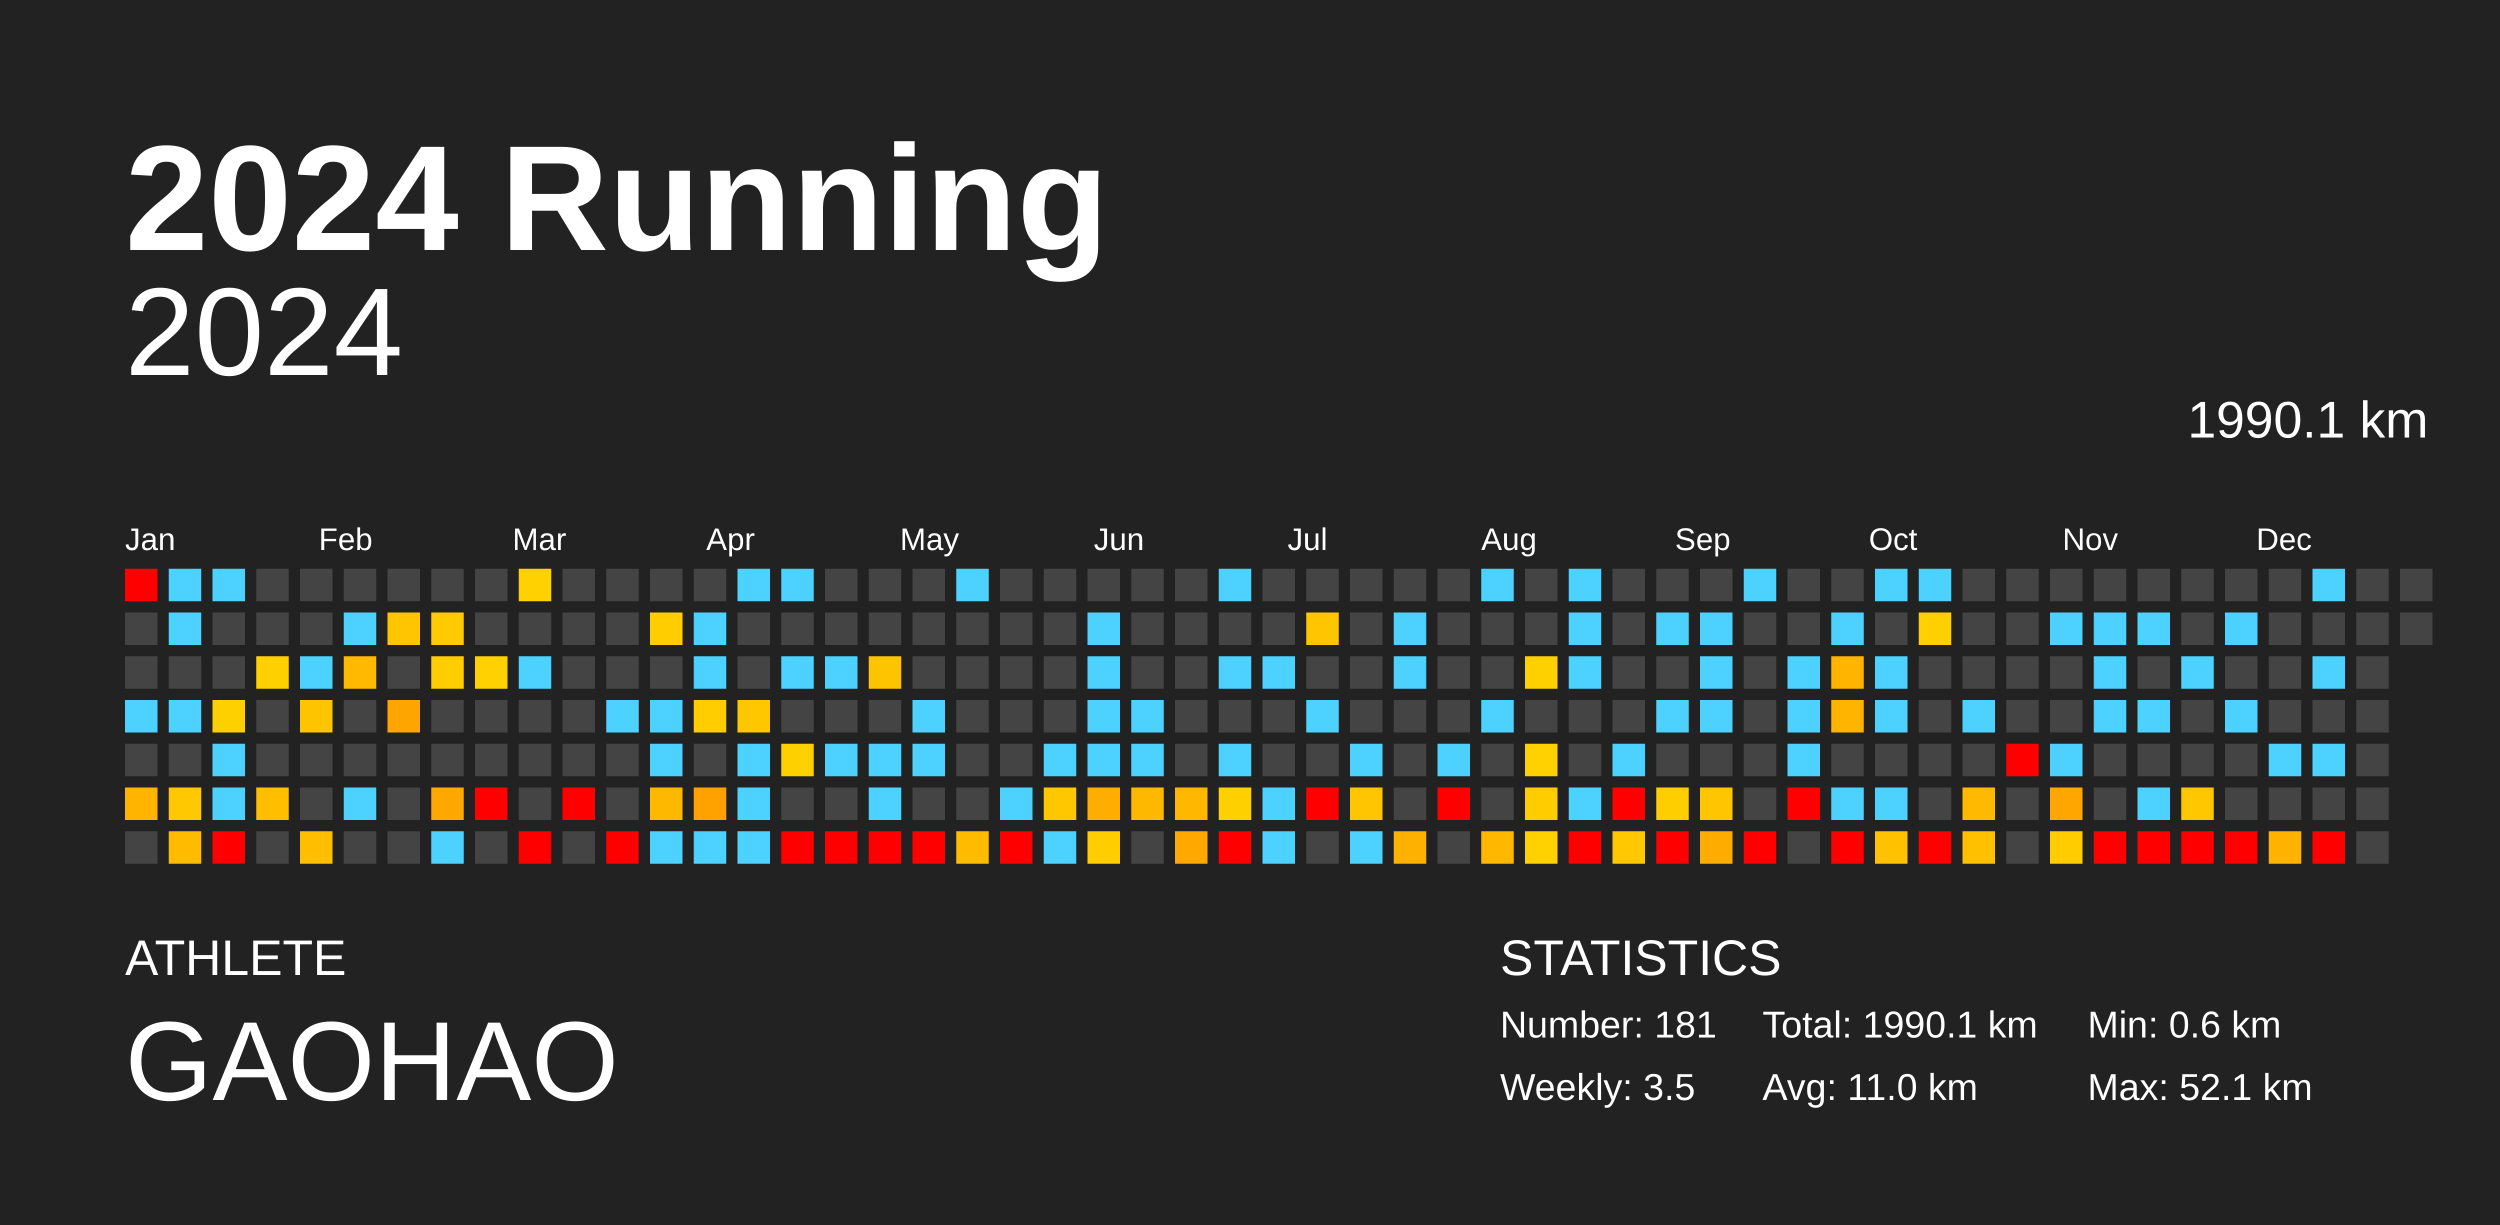
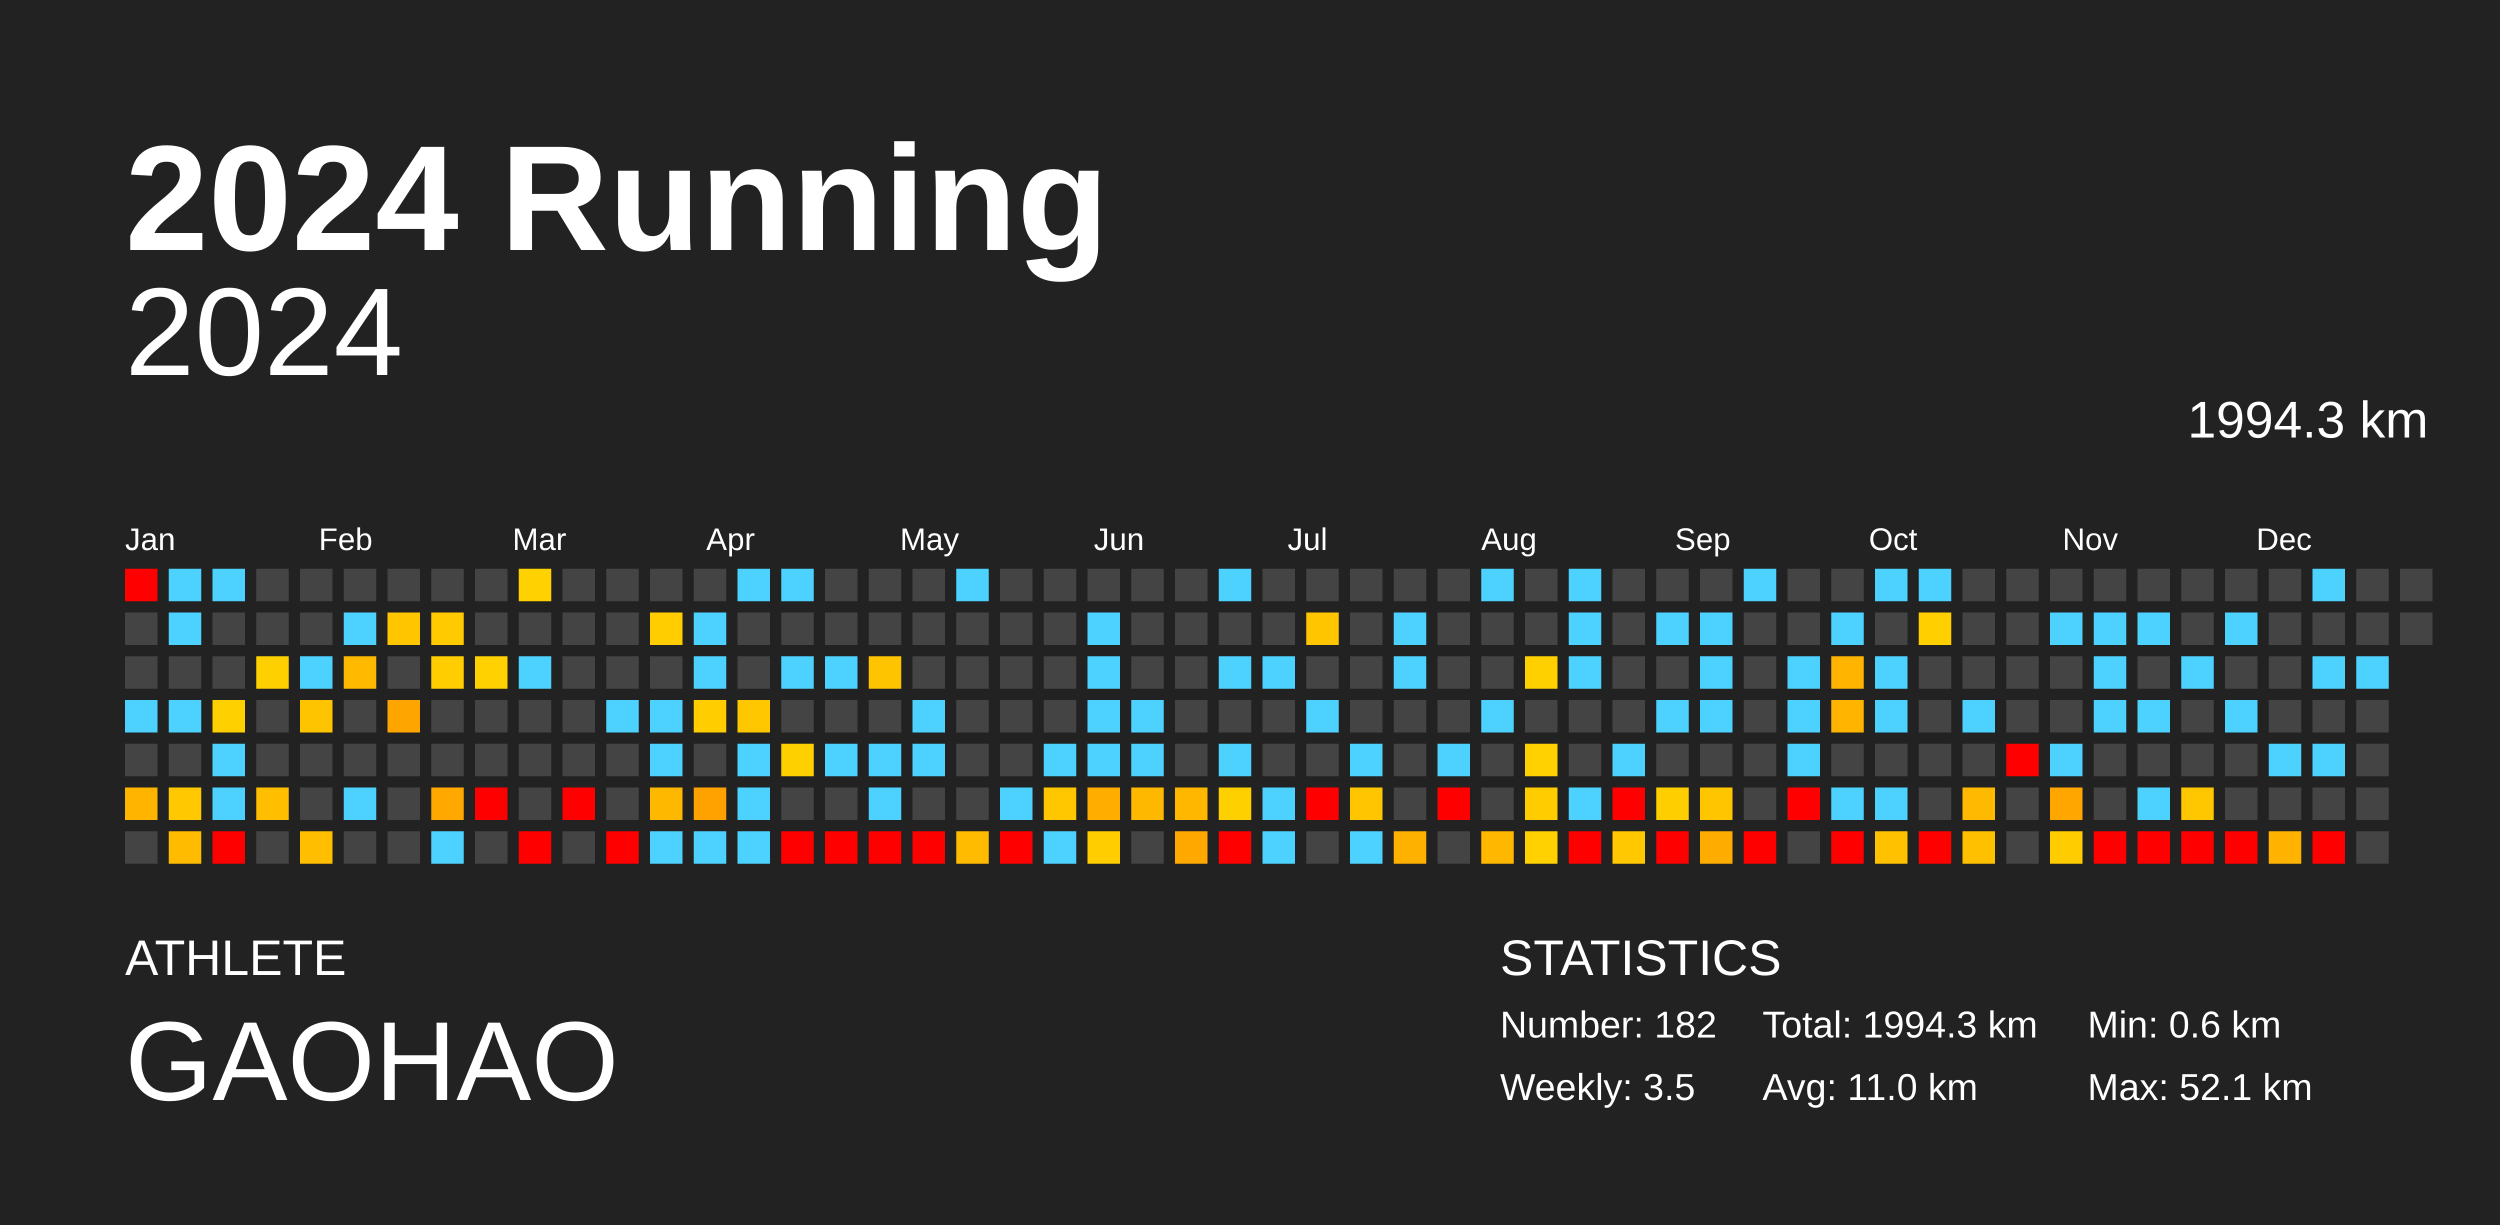
<svg xmlns="http://www.w3.org/2000/svg" baseProfile="full" height="98mm" version="1.1" viewBox="0,0,200,98" width="200mm">
  <defs />
  <rect fill="#222222" height="98" width="200" x="0" y="0" />
  <text fill="#FFFFFF" style="font-size:12px; font-family:Arial; font-weight:bold;" x="10" y="20">2024 Running</text>
  <text fill="#FFFFFF" style="font-size:4px; font-family:Arial" x="10" y="78">ATHLETE</text>
  <text fill="#FFFFFF" style="font-size:9px; font-family:Arial" x="10" y="88">GAOHAO</text>
  <text fill="#FFFFFF" style="font-size:4px; font-family:Arial" x="120" y="78">STATISTICS</text>
-   <text fill="#FFFFFF" style="font-size:3px; font-family:Arial" x="120" y="83">Number: 181</text>
+   <text fill="#FFFFFF" style="font-size:3px; font-family:Arial" x="120" y="83">Number: 182</text>
  <text fill="#FFFFFF" style="font-size:3px; font-family:Arial" x="120" y="88">Weekly: 3.5</text>
-   <text fill="#FFFFFF" style="font-size:3px; font-family:Arial" x="141" y="83">Total: 1990.1 km</text>
+   <text fill="#FFFFFF" style="font-size:3px; font-family:Arial" x="141" y="83">Total: 1994.3 km</text>
  <text fill="#FFFFFF" style="font-size:3px; font-family:Arial" x="141" y="88">Avg: 11.0 km</text>
  <text fill="#FFFFFF" style="font-size:3px; font-family:Arial" x="167" y="83">Min: 0.6 km</text>
  <text fill="#FFFFFF" style="font-size:3px; font-family:Arial" x="167" y="88">Max: 52.1 km</text>
  <text alignment-baseline="hanging" fill="#FFFFFF" style="font-size:10.0px; font-family:Arial;" x="10" y="30">2024</text>
-   <text alignment-baseline="hanging" fill="#FFFFFF" style="font-size:4.125px; font-family:Arial;" x="175" y="35">1990.1 km</text>
+   <text alignment-baseline="hanging" fill="#FFFFFF" style="font-size:4.125px; font-family:Arial;" x="175" y="35">1994.3 km</text>
  <text fill="#FFFFFF" style="font-size:2.5px; font-family:Arial" x="10.0" y="44">Jan</text>
  <text fill="#FFFFFF" style="font-size:2.5px; font-family:Arial" x="25.5" y="44">Feb</text>
  <text fill="#FFFFFF" style="font-size:2.5px; font-family:Arial" x="41.0" y="44">Mar</text>
  <text fill="#FFFFFF" style="font-size:2.5px; font-family:Arial" x="56.5" y="44">Apr</text>
  <text fill="#FFFFFF" style="font-size:2.5px; font-family:Arial" x="72.0" y="44">May</text>
  <text fill="#FFFFFF" style="font-size:2.5px; font-family:Arial" x="87.5" y="44">Jun</text>
  <text fill="#FFFFFF" style="font-size:2.5px; font-family:Arial" x="103.0" y="44">Jul</text>
  <text fill="#FFFFFF" style="font-size:2.5px; font-family:Arial" x="118.5" y="44">Aug</text>
  <text fill="#FFFFFF" style="font-size:2.5px; font-family:Arial" x="134.0" y="44">Sep</text>
  <text fill="#FFFFFF" style="font-size:2.5px; font-family:Arial" x="149.5" y="44">Oct</text>
  <text fill="#FFFFFF" style="font-size:2.5px; font-family:Arial" x="165.0" y="44">Nov</text>
  <text fill="#FFFFFF" style="font-size:2.5px; font-family:Arial" x="180.5" y="44">Dec</text>
  <rect fill="red" height="2.6" width="2.6" x="10.0" y="45.5" />
  <rect fill="#444444" height="2.6" width="2.6" x="10.0" y="49.0" />
  <rect fill="#444444" height="2.6" width="2.6" x="10.0" y="52.5" />
  <rect fill="#4dd2ff" height="2.6" width="2.6" x="10.0" y="56.0" />
  <rect fill="#444444" height="2.6" width="2.6" x="10.0" y="59.5" />
  <rect fill="#ffb400" height="2.6" width="2.6" x="10.0" y="63.0" />
  <rect fill="#444444" height="2.6" width="2.6" x="10.0" y="66.5" />
  <rect fill="#4dd2ff" height="2.6" width="2.6" x="13.5" y="45.5" />
  <rect fill="#4dd2ff" height="2.6" width="2.6" x="13.5" y="49.0" />
  <rect fill="#444444" height="2.6" width="2.6" x="13.5" y="52.5" />
  <rect fill="#4dd2ff" height="2.6" width="2.6" x="13.5" y="56.0" />
  <rect fill="#444444" height="2.6" width="2.6" x="13.5" y="59.5" />
  <rect fill="#ffc800" height="2.6" width="2.6" x="13.5" y="63.0" />
  <rect fill="#ffbb00" height="2.6" width="2.6" x="13.5" y="66.5" />
  <rect fill="#4dd2ff" height="2.6" width="2.6" x="17.0" y="45.5" />
  <rect fill="#444444" height="2.6" width="2.6" x="17.0" y="49.0" />
  <rect fill="#444444" height="2.6" width="2.6" x="17.0" y="52.5" />
  <rect fill="#ffd000" height="2.6" width="2.6" x="17.0" y="56.0" />
  <rect fill="#4dd2ff" height="2.6" width="2.6" x="17.0" y="59.5" />
  <rect fill="#4dd2ff" height="2.6" width="2.6" x="17.0" y="63.0" />
  <rect fill="red" height="2.6" width="2.6" x="17.0" y="66.5" />
  <rect fill="#444444" height="2.6" width="2.6" x="20.5" y="45.5" />
  <rect fill="#444444" height="2.6" width="2.6" x="20.5" y="49.0" />
  <rect fill="#ffd000" height="2.6" width="2.6" x="20.5" y="52.5" />
  <rect fill="#444444" height="2.6" width="2.6" x="20.5" y="56.0" />
  <rect fill="#444444" height="2.6" width="2.6" x="20.5" y="59.5" />
  <rect fill="#ffbe00" height="2.6" width="2.6" x="20.5" y="63.0" />
  <rect fill="#444444" height="2.6" width="2.6" x="20.5" y="66.5" />
  <rect fill="#444444" height="2.6" width="2.6" x="24.0" y="45.5" />
  <rect fill="#444444" height="2.6" width="2.6" x="24.0" y="49.0" />
  <rect fill="#4dd2ff" height="2.6" width="2.6" x="24.0" y="52.5" />
  <rect fill="#ffc400" height="2.6" width="2.6" x="24.0" y="56.0" />
  <rect fill="#444444" height="2.6" width="2.6" x="24.0" y="59.5" />
  <rect fill="#444444" height="2.6" width="2.6" x="24.0" y="63.0" />
  <rect fill="#ffbe00" height="2.6" width="2.6" x="24.0" y="66.5" />
  <rect fill="#444444" height="2.6" width="2.6" x="27.5" y="45.5" />
  <rect fill="#4dd2ff" height="2.6" width="2.6" x="27.5" y="49.0" />
  <rect fill="#ffba00" height="2.6" width="2.6" x="27.5" y="52.5" />
  <rect fill="#444444" height="2.6" width="2.6" x="27.5" y="56.0" />
  <rect fill="#444444" height="2.6" width="2.6" x="27.5" y="59.5" />
  <rect fill="#4dd2ff" height="2.6" width="2.6" x="27.5" y="63.0" />
  <rect fill="#444444" height="2.6" width="2.6" x="27.5" y="66.5" />
  <rect fill="#444444" height="2.6" width="2.6" x="31.0" y="45.5" />
  <rect fill="#ffc600" height="2.6" width="2.6" x="31.0" y="49.0" />
  <rect fill="#444444" height="2.6" width="2.6" x="31.0" y="52.5" />
  <rect fill="#ffa500" height="2.6" width="2.6" x="31.0" y="56.0" />
  <rect fill="#444444" height="2.6" width="2.6" x="31.0" y="59.5" />
  <rect fill="#444444" height="2.6" width="2.6" x="31.0" y="63.0" />
  <rect fill="#444444" height="2.6" width="2.6" x="31.0" y="66.5" />
  <rect fill="#444444" height="2.6" width="2.6" x="34.5" y="45.5" />
  <rect fill="#ffcb00" height="2.6" width="2.6" x="34.5" y="49.0" />
  <rect fill="#ffcd00" height="2.6" width="2.6" x="34.5" y="52.5" />
  <rect fill="#444444" height="2.6" width="2.6" x="34.5" y="56.0" />
  <rect fill="#444444" height="2.6" width="2.6" x="34.5" y="59.5" />
  <rect fill="#ffa800" height="2.6" width="2.6" x="34.5" y="63.0" />
  <rect fill="#4dd2ff" height="2.6" width="2.6" x="34.5" y="66.5" />
  <rect fill="#444444" height="2.6" width="2.6" x="38.0" y="45.5" />
  <rect fill="#444444" height="2.6" width="2.6" x="38.0" y="49.0" />
  <rect fill="#ffd100" height="2.6" width="2.6" x="38.0" y="52.5" />
  <rect fill="#444444" height="2.6" width="2.6" x="38.0" y="56.0" />
  <rect fill="#444444" height="2.6" width="2.6" x="38.0" y="59.5" />
  <rect fill="red" height="2.6" width="2.6" x="38.0" y="63.0" />
  <rect fill="#444444" height="2.6" width="2.6" x="38.0" y="66.5" />
  <rect fill="#ffd100" height="2.6" width="2.6" x="41.5" y="45.5" />
  <rect fill="#444444" height="2.6" width="2.6" x="41.5" y="49.0" />
  <rect fill="#4dd2ff" height="2.6" width="2.6" x="41.5" y="52.5" />
  <rect fill="#444444" height="2.6" width="2.6" x="41.5" y="56.0" />
  <rect fill="#444444" height="2.6" width="2.6" x="41.5" y="59.5" />
  <rect fill="#444444" height="2.6" width="2.6" x="41.5" y="63.0" />
  <rect fill="red" height="2.6" width="2.6" x="41.5" y="66.5" />
  <rect fill="#444444" height="2.6" width="2.6" x="45.0" y="45.5" />
  <rect fill="#444444" height="2.6" width="2.6" x="45.0" y="49.0" />
  <rect fill="#444444" height="2.6" width="2.6" x="45.0" y="52.5" />
  <rect fill="#444444" height="2.6" width="2.6" x="45.0" y="56.0" />
  <rect fill="#444444" height="2.6" width="2.6" x="45.0" y="59.5" />
  <rect fill="red" height="2.6" width="2.6" x="45.0" y="63.0" />
  <rect fill="#444444" height="2.6" width="2.6" x="45.0" y="66.5" />
  <rect fill="#444444" height="2.6" width="2.6" x="48.5" y="45.5" />
  <rect fill="#444444" height="2.6" width="2.6" x="48.5" y="49.0" />
  <rect fill="#444444" height="2.6" width="2.6" x="48.5" y="52.5" />
  <rect fill="#4dd2ff" height="2.6" width="2.6" x="48.5" y="56.0" />
  <rect fill="#444444" height="2.6" width="2.6" x="48.5" y="59.5" />
  <rect fill="#444444" height="2.6" width="2.6" x="48.5" y="63.0" />
  <rect fill="red" height="2.6" width="2.6" x="48.5" y="66.5" />
  <rect fill="#444444" height="2.6" width="2.6" x="52.0" y="45.5" />
  <rect fill="#ffcd00" height="2.6" width="2.6" x="52.0" y="49.0" />
  <rect fill="#444444" height="2.6" width="2.6" x="52.0" y="52.5" />
  <rect fill="#4dd2ff" height="2.6" width="2.6" x="52.0" y="56.0" />
  <rect fill="#4dd2ff" height="2.6" width="2.6" x="52.0" y="59.5" />
  <rect fill="#ffb800" height="2.6" width="2.6" x="52.0" y="63.0" />
  <rect fill="#4dd2ff" height="2.6" width="2.6" x="52.0" y="66.5" />
  <rect fill="#444444" height="2.6" width="2.6" x="55.5" y="45.5" />
  <rect fill="#4dd2ff" height="2.6" width="2.6" x="55.5" y="49.0" />
  <rect fill="#4dd2ff" height="2.6" width="2.6" x="55.5" y="52.5" />
  <rect fill="#ffcd00" height="2.6" width="2.6" x="55.5" y="56.0" />
  <rect fill="#444444" height="2.6" width="2.6" x="55.5" y="59.5" />
  <rect fill="#ffa200" height="2.6" width="2.6" x="55.5" y="63.0" />
  <rect fill="#4dd2ff" height="2.6" width="2.6" x="55.5" y="66.5" />
  <rect fill="#4dd2ff" height="2.6" width="2.6" x="59.0" y="45.5" />
  <rect fill="#444444" height="2.6" width="2.6" x="59.0" y="49.0" />
  <rect fill="#444444" height="2.6" width="2.6" x="59.0" y="52.5" />
  <rect fill="#ffc700" height="2.6" width="2.6" x="59.0" y="56.0" />
  <rect fill="#4dd2ff" height="2.6" width="2.6" x="59.0" y="59.5" />
  <rect fill="#4dd2ff" height="2.6" width="2.6" x="59.0" y="63.0" />
  <rect fill="#4dd2ff" height="2.6" width="2.6" x="59.0" y="66.5" />
  <rect fill="#4dd2ff" height="2.6" width="2.6" x="62.5" y="45.5" />
  <rect fill="#444444" height="2.6" width="2.6" x="62.5" y="49.0" />
  <rect fill="#4dd2ff" height="2.6" width="2.6" x="62.5" y="52.5" />
  <rect fill="#444444" height="2.6" width="2.6" x="62.5" y="56.0" />
  <rect fill="#ffd000" height="2.6" width="2.6" x="62.5" y="59.5" />
  <rect fill="#444444" height="2.6" width="2.6" x="62.5" y="63.0" />
  <rect fill="red" height="2.6" width="2.6" x="62.5" y="66.5" />
  <rect fill="#444444" height="2.6" width="2.6" x="66.0" y="45.5" />
  <rect fill="#444444" height="2.6" width="2.6" x="66.0" y="49.0" />
  <rect fill="#4dd2ff" height="2.6" width="2.6" x="66.0" y="52.5" />
  <rect fill="#444444" height="2.6" width="2.6" x="66.0" y="56.0" />
  <rect fill="#4dd2ff" height="2.6" width="2.6" x="66.0" y="59.5" />
  <rect fill="#444444" height="2.6" width="2.6" x="66.0" y="63.0" />
  <rect fill="red" height="2.6" width="2.6" x="66.0" y="66.5" />
  <rect fill="#444444" height="2.6" width="2.6" x="69.5" y="45.5" />
  <rect fill="#444444" height="2.6" width="2.6" x="69.5" y="49.0" />
  <rect fill="#ffc400" height="2.6" width="2.6" x="69.5" y="52.5" />
  <rect fill="#444444" height="2.6" width="2.6" x="69.5" y="56.0" />
  <rect fill="#4dd2ff" height="2.6" width="2.6" x="69.5" y="59.5" />
  <rect fill="#4dd2ff" height="2.6" width="2.6" x="69.5" y="63.0" />
  <rect fill="red" height="2.6" width="2.6" x="69.5" y="66.5" />
  <rect fill="#444444" height="2.6" width="2.6" x="73.0" y="45.5" />
  <rect fill="#444444" height="2.6" width="2.6" x="73.0" y="49.0" />
  <rect fill="#444444" height="2.6" width="2.6" x="73.0" y="52.5" />
  <rect fill="#4dd2ff" height="2.6" width="2.6" x="73.0" y="56.0" />
  <rect fill="#4dd2ff" height="2.6" width="2.6" x="73.0" y="59.5" />
  <rect fill="#444444" height="2.6" width="2.6" x="73.0" y="63.0" />
  <rect fill="red" height="2.6" width="2.6" x="73.0" y="66.5" />
  <rect fill="#4dd2ff" height="2.6" width="2.6" x="76.5" y="45.5" />
  <rect fill="#444444" height="2.6" width="2.6" x="76.5" y="49.0" />
  <rect fill="#444444" height="2.6" width="2.6" x="76.5" y="52.5" />
  <rect fill="#444444" height="2.6" width="2.6" x="76.5" y="56.0" />
  <rect fill="#444444" height="2.6" width="2.6" x="76.5" y="59.5" />
  <rect fill="#444444" height="2.6" width="2.6" x="76.5" y="63.0" />
  <rect fill="#ffbb00" height="2.6" width="2.6" x="76.5" y="66.5" />
  <rect fill="#444444" height="2.6" width="2.6" x="80.0" y="45.5" />
  <rect fill="#444444" height="2.6" width="2.6" x="80.0" y="49.0" />
  <rect fill="#444444" height="2.6" width="2.6" x="80.0" y="52.5" />
  <rect fill="#444444" height="2.6" width="2.6" x="80.0" y="56.0" />
  <rect fill="#444444" height="2.6" width="2.6" x="80.0" y="59.5" />
  <rect fill="#4dd2ff" height="2.6" width="2.6" x="80.0" y="63.0" />
  <rect fill="red" height="2.6" width="2.6" x="80.0" y="66.5" />
  <rect fill="#444444" height="2.6" width="2.6" x="83.5" y="45.5" />
  <rect fill="#444444" height="2.6" width="2.6" x="83.5" y="49.0" />
  <rect fill="#444444" height="2.6" width="2.6" x="83.5" y="52.5" />
  <rect fill="#444444" height="2.6" width="2.6" x="83.5" y="56.0" />
  <rect fill="#4dd2ff" height="2.6" width="2.6" x="83.5" y="59.5" />
  <rect fill="#ffc700" height="2.6" width="2.6" x="83.5" y="63.0" />
  <rect fill="#4dd2ff" height="2.6" width="2.6" x="83.5" y="66.5" />
  <rect fill="#444444" height="2.6" width="2.6" x="87.0" y="45.5" />
  <rect fill="#4dd2ff" height="2.6" width="2.6" x="87.0" y="49.0" />
  <rect fill="#4dd2ff" height="2.6" width="2.6" x="87.0" y="52.5" />
  <rect fill="#4dd2ff" height="2.6" width="2.6" x="87.0" y="56.0" />
  <rect fill="#4dd2ff" height="2.6" width="2.6" x="87.0" y="59.5" />
  <rect fill="#ffae00" height="2.6" width="2.6" x="87.0" y="63.0" />
  <rect fill="#ffcd00" height="2.6" width="2.6" x="87.0" y="66.5" />
  <rect fill="#444444" height="2.6" width="2.6" x="90.5" y="45.5" />
  <rect fill="#444444" height="2.6" width="2.6" x="90.5" y="49.0" />
  <rect fill="#444444" height="2.6" width="2.6" x="90.5" y="52.5" />
  <rect fill="#4dd2ff" height="2.6" width="2.6" x="90.5" y="56.0" />
  <rect fill="#4dd2ff" height="2.6" width="2.6" x="90.5" y="59.5" />
  <rect fill="#ffb800" height="2.6" width="2.6" x="90.5" y="63.0" />
  <rect fill="#444444" height="2.6" width="2.6" x="90.5" y="66.5" />
  <rect fill="#444444" height="2.6" width="2.6" x="94.0" y="45.5" />
  <rect fill="#444444" height="2.6" width="2.6" x="94.0" y="49.0" />
  <rect fill="#444444" height="2.6" width="2.6" x="94.0" y="52.5" />
  <rect fill="#444444" height="2.6" width="2.6" x="94.0" y="56.0" />
  <rect fill="#444444" height="2.6" width="2.6" x="94.0" y="59.5" />
  <rect fill="#ffb700" height="2.6" width="2.6" x="94.0" y="63.0" />
  <rect fill="#ffa900" height="2.6" width="2.6" x="94.0" y="66.5" />
  <rect fill="#4dd2ff" height="2.6" width="2.6" x="97.5" y="45.5" />
  <rect fill="#444444" height="2.6" width="2.6" x="97.5" y="49.0" />
  <rect fill="#4dd2ff" height="2.6" width="2.6" x="97.5" y="52.5" />
  <rect fill="#444444" height="2.6" width="2.6" x="97.5" y="56.0" />
  <rect fill="#4dd2ff" height="2.6" width="2.6" x="97.5" y="59.5" />
  <rect fill="#ffd000" height="2.6" width="2.6" x="97.5" y="63.0" />
  <rect fill="red" height="2.6" width="2.6" x="97.5" y="66.5" />
  <rect fill="#444444" height="2.6" width="2.6" x="101.0" y="45.5" />
  <rect fill="#444444" height="2.6" width="2.6" x="101.0" y="49.0" />
  <rect fill="#4dd2ff" height="2.6" width="2.6" x="101.0" y="52.5" />
  <rect fill="#444444" height="2.6" width="2.6" x="101.0" y="56.0" />
  <rect fill="#444444" height="2.6" width="2.6" x="101.0" y="59.5" />
  <rect fill="#4dd2ff" height="2.6" width="2.6" x="101.0" y="63.0" />
  <rect fill="#4dd2ff" height="2.6" width="2.6" x="101.0" y="66.5" />
  <rect fill="#444444" height="2.6" width="2.6" x="104.5" y="45.5" />
  <rect fill="#ffc600" height="2.6" width="2.6" x="104.5" y="49.0" />
  <rect fill="#444444" height="2.6" width="2.6" x="104.5" y="52.5" />
  <rect fill="#4dd2ff" height="2.6" width="2.6" x="104.5" y="56.0" />
  <rect fill="#444444" height="2.6" width="2.6" x="104.5" y="59.5" />
  <rect fill="red" height="2.6" width="2.6" x="104.5" y="63.0" />
  <rect fill="#444444" height="2.6" width="2.6" x="104.5" y="66.5" />
  <rect fill="#444444" height="2.6" width="2.6" x="108.0" y="45.5" />
  <rect fill="#444444" height="2.6" width="2.6" x="108.0" y="49.0" />
  <rect fill="#444444" height="2.6" width="2.6" x="108.0" y="52.5" />
  <rect fill="#444444" height="2.6" width="2.6" x="108.0" y="56.0" />
  <rect fill="#4dd2ff" height="2.6" width="2.6" x="108.0" y="59.5" />
  <rect fill="#ffc500" height="2.6" width="2.6" x="108.0" y="63.0" />
  <rect fill="#4dd2ff" height="2.6" width="2.6" x="108.0" y="66.5" />
  <rect fill="#444444" height="2.6" width="2.6" x="111.5" y="45.5" />
  <rect fill="#4dd2ff" height="2.6" width="2.6" x="111.5" y="49.0" />
  <rect fill="#4dd2ff" height="2.6" width="2.6" x="111.5" y="52.5" />
  <rect fill="#444444" height="2.6" width="2.6" x="111.5" y="56.0" />
  <rect fill="#444444" height="2.6" width="2.6" x="111.5" y="59.5" />
  <rect fill="#444444" height="2.6" width="2.6" x="111.5" y="63.0" />
  <rect fill="#ffb100" height="2.6" width="2.6" x="111.5" y="66.5" />
  <rect fill="#444444" height="2.6" width="2.6" x="115.0" y="45.5" />
  <rect fill="#444444" height="2.6" width="2.6" x="115.0" y="49.0" />
  <rect fill="#444444" height="2.6" width="2.6" x="115.0" y="52.5" />
  <rect fill="#444444" height="2.6" width="2.6" x="115.0" y="56.0" />
  <rect fill="#4dd2ff" height="2.6" width="2.6" x="115.0" y="59.5" />
  <rect fill="red" height="2.6" width="2.6" x="115.0" y="63.0" />
  <rect fill="#444444" height="2.6" width="2.6" x="115.0" y="66.5" />
  <rect fill="#4dd2ff" height="2.6" width="2.6" x="118.5" y="45.5" />
  <rect fill="#444444" height="2.6" width="2.6" x="118.5" y="49.0" />
  <rect fill="#444444" height="2.6" width="2.6" x="118.5" y="52.5" />
  <rect fill="#4dd2ff" height="2.6" width="2.6" x="118.5" y="56.0" />
  <rect fill="#444444" height="2.6" width="2.6" x="118.5" y="59.5" />
  <rect fill="#444444" height="2.6" width="2.6" x="118.5" y="63.0" />
  <rect fill="#ffb700" height="2.6" width="2.6" x="118.5" y="66.5" />
  <rect fill="#444444" height="2.6" width="2.6" x="122.0" y="45.5" />
  <rect fill="#444444" height="2.6" width="2.6" x="122.0" y="49.0" />
  <rect fill="#ffd000" height="2.6" width="2.6" x="122.0" y="52.5" />
  <rect fill="#444444" height="2.6" width="2.6" x="122.0" y="56.0" />
  <rect fill="#ffd100" height="2.6" width="2.6" x="122.0" y="59.5" />
  <rect fill="#ffcc00" height="2.6" width="2.6" x="122.0" y="63.0" />
  <rect fill="#ffd100" height="2.6" width="2.6" x="122.0" y="66.5" />
  <rect fill="#4dd2ff" height="2.6" width="2.6" x="125.5" y="45.5" />
  <rect fill="#4dd2ff" height="2.6" width="2.6" x="125.5" y="49.0" />
  <rect fill="#4dd2ff" height="2.6" width="2.6" x="125.5" y="52.5" />
  <rect fill="#444444" height="2.6" width="2.6" x="125.5" y="56.0" />
  <rect fill="#444444" height="2.6" width="2.6" x="125.5" y="59.5" />
  <rect fill="#4dd2ff" height="2.6" width="2.6" x="125.5" y="63.0" />
  <rect fill="red" height="2.6" width="2.6" x="125.5" y="66.5" />
  <rect fill="#444444" height="2.6" width="2.6" x="129.0" y="45.5" />
  <rect fill="#444444" height="2.6" width="2.6" x="129.0" y="49.0" />
  <rect fill="#444444" height="2.6" width="2.6" x="129.0" y="52.5" />
  <rect fill="#444444" height="2.6" width="2.6" x="129.0" y="56.0" />
  <rect fill="#4dd2ff" height="2.6" width="2.6" x="129.0" y="59.5" />
  <rect fill="red" height="2.6" width="2.6" x="129.0" y="63.0" />
  <rect fill="#ffc800" height="2.6" width="2.6" x="129.0" y="66.5" />
  <rect fill="#444444" height="2.6" width="2.6" x="132.5" y="45.5" />
  <rect fill="#4dd2ff" height="2.6" width="2.6" x="132.5" y="49.0" />
  <rect fill="#444444" height="2.6" width="2.6" x="132.5" y="52.5" />
  <rect fill="#4dd2ff" height="2.6" width="2.6" x="132.5" y="56.0" />
  <rect fill="#444444" height="2.6" width="2.6" x="132.5" y="59.5" />
  <rect fill="#ffce00" height="2.6" width="2.6" x="132.5" y="63.0" />
  <rect fill="red" height="2.6" width="2.6" x="132.5" y="66.5" />
  <rect fill="#444444" height="2.6" width="2.6" x="136.0" y="45.5" />
  <rect fill="#4dd2ff" height="2.6" width="2.6" x="136.0" y="49.0" />
  <rect fill="#4dd2ff" height="2.6" width="2.6" x="136.0" y="52.5" />
  <rect fill="#4dd2ff" height="2.6" width="2.6" x="136.0" y="56.0" />
  <rect fill="#444444" height="2.6" width="2.6" x="136.0" y="59.5" />
  <rect fill="#ffc600" height="2.6" width="2.6" x="136.0" y="63.0" />
  <rect fill="#ffac00" height="2.6" width="2.6" x="136.0" y="66.5" />
  <rect fill="#4dd2ff" height="2.6" width="2.6" x="139.5" y="45.5" />
  <rect fill="#444444" height="2.6" width="2.6" x="139.5" y="49.0" />
  <rect fill="#444444" height="2.6" width="2.6" x="139.5" y="52.5" />
  <rect fill="#444444" height="2.6" width="2.6" x="139.5" y="56.0" />
  <rect fill="#444444" height="2.6" width="2.6" x="139.5" y="59.5" />
  <rect fill="#444444" height="2.6" width="2.6" x="139.5" y="63.0" />
  <rect fill="red" height="2.6" width="2.6" x="139.5" y="66.5" />
  <rect fill="#444444" height="2.6" width="2.6" x="143.0" y="45.5" />
  <rect fill="#444444" height="2.6" width="2.6" x="143.0" y="49.0" />
  <rect fill="#4dd2ff" height="2.6" width="2.6" x="143.0" y="52.5" />
  <rect fill="#4dd2ff" height="2.6" width="2.6" x="143.0" y="56.0" />
  <rect fill="#4dd2ff" height="2.6" width="2.6" x="143.0" y="59.5" />
  <rect fill="red" height="2.6" width="2.6" x="143.0" y="63.0" />
  <rect fill="#444444" height="2.6" width="2.6" x="143.0" y="66.5" />
  <rect fill="#444444" height="2.6" width="2.6" x="146.5" y="45.5" />
  <rect fill="#4dd2ff" height="2.6" width="2.6" x="146.5" y="49.0" />
  <rect fill="#ffb500" height="2.6" width="2.6" x="146.5" y="52.5" />
  <rect fill="#ffb400" height="2.6" width="2.6" x="146.5" y="56.0" />
  <rect fill="#444444" height="2.6" width="2.6" x="146.5" y="59.5" />
  <rect fill="#4dd2ff" height="2.6" width="2.6" x="146.5" y="63.0" />
  <rect fill="red" height="2.6" width="2.6" x="146.5" y="66.5" />
  <rect fill="#4dd2ff" height="2.6" width="2.6" x="150.0" y="45.5" />
  <rect fill="#444444" height="2.6" width="2.6" x="150.0" y="49.0" />
  <rect fill="#4dd2ff" height="2.6" width="2.6" x="150.0" y="52.5" />
  <rect fill="#4dd2ff" height="2.6" width="2.6" x="150.0" y="56.0" />
  <rect fill="#444444" height="2.6" width="2.6" x="150.0" y="59.5" />
  <rect fill="#4dd2ff" height="2.6" width="2.6" x="150.0" y="63.0" />
  <rect fill="#ffc100" height="2.6" width="2.6" x="150.0" y="66.5" />
  <rect fill="#4dd2ff" height="2.6" width="2.6" x="153.5" y="45.5" />
  <rect fill="#ffcf00" height="2.6" width="2.6" x="153.5" y="49.0" />
  <rect fill="#444444" height="2.6" width="2.6" x="153.5" y="52.5" />
  <rect fill="#444444" height="2.6" width="2.6" x="153.5" y="56.0" />
  <rect fill="#444444" height="2.6" width="2.6" x="153.5" y="59.5" />
  <rect fill="#444444" height="2.6" width="2.6" x="153.5" y="63.0" />
  <rect fill="red" height="2.6" width="2.6" x="153.5" y="66.5" />
  <rect fill="#444444" height="2.6" width="2.6" x="157.0" y="45.5" />
  <rect fill="#444444" height="2.6" width="2.6" x="157.0" y="49.0" />
  <rect fill="#444444" height="2.6" width="2.6" x="157.0" y="52.5" />
  <rect fill="#4dd2ff" height="2.6" width="2.6" x="157.0" y="56.0" />
  <rect fill="#444444" height="2.6" width="2.6" x="157.0" y="59.5" />
  <rect fill="#ffb900" height="2.6" width="2.6" x="157.0" y="63.0" />
  <rect fill="#ffc000" height="2.6" width="2.6" x="157.0" y="66.5" />
  <rect fill="#444444" height="2.6" width="2.6" x="160.5" y="45.5" />
  <rect fill="#444444" height="2.6" width="2.6" x="160.5" y="49.0" />
  <rect fill="#444444" height="2.6" width="2.6" x="160.5" y="52.5" />
  <rect fill="#444444" height="2.6" width="2.6" x="160.5" y="56.0" />
  <rect fill="red" height="2.6" width="2.6" x="160.5" y="59.5" />
  <rect fill="#444444" height="2.6" width="2.6" x="160.5" y="63.0" />
  <rect fill="#444444" height="2.6" width="2.6" x="160.5" y="66.5" />
  <rect fill="#444444" height="2.6" width="2.6" x="164.0" y="45.5" />
  <rect fill="#4dd2ff" height="2.6" width="2.6" x="164.0" y="49.0" />
  <rect fill="#444444" height="2.6" width="2.6" x="164.0" y="52.5" />
  <rect fill="#444444" height="2.6" width="2.6" x="164.0" y="56.0" />
  <rect fill="#4dd2ff" height="2.6" width="2.6" x="164.0" y="59.5" />
  <rect fill="#ffa600" height="2.6" width="2.6" x="164.0" y="63.0" />
  <rect fill="#ffcc00" height="2.6" width="2.6" x="164.0" y="66.5" />
  <rect fill="#444444" height="2.6" width="2.6" x="167.5" y="45.5" />
  <rect fill="#4dd2ff" height="2.6" width="2.6" x="167.5" y="49.0" />
  <rect fill="#4dd2ff" height="2.6" width="2.6" x="167.5" y="52.5" />
  <rect fill="#4dd2ff" height="2.6" width="2.6" x="167.5" y="56.0" />
  <rect fill="#444444" height="2.6" width="2.6" x="167.5" y="59.5" />
  <rect fill="#444444" height="2.6" width="2.6" x="167.5" y="63.0" />
  <rect fill="red" height="2.6" width="2.6" x="167.5" y="66.5" />
  <rect fill="#444444" height="2.6" width="2.6" x="171.0" y="45.5" />
  <rect fill="#4dd2ff" height="2.6" width="2.6" x="171.0" y="49.0" />
  <rect fill="#444444" height="2.6" width="2.6" x="171.0" y="52.5" />
  <rect fill="#4dd2ff" height="2.6" width="2.6" x="171.0" y="56.0" />
  <rect fill="#444444" height="2.6" width="2.6" x="171.0" y="59.5" />
  <rect fill="#4dd2ff" height="2.6" width="2.6" x="171.0" y="63.0" />
  <rect fill="red" height="2.6" width="2.6" x="171.0" y="66.5" />
  <rect fill="#444444" height="2.6" width="2.6" x="174.5" y="45.5" />
  <rect fill="#444444" height="2.6" width="2.6" x="174.5" y="49.0" />
  <rect fill="#4dd2ff" height="2.6" width="2.6" x="174.5" y="52.5" />
  <rect fill="#444444" height="2.6" width="2.6" x="174.5" y="56.0" />
  <rect fill="#444444" height="2.6" width="2.6" x="174.5" y="59.5" />
  <rect fill="#ffc700" height="2.6" width="2.6" x="174.5" y="63.0" />
  <rect fill="red" height="2.6" width="2.6" x="174.5" y="66.5" />
  <rect fill="#444444" height="2.6" width="2.6" x="178.0" y="45.5" />
  <rect fill="#4dd2ff" height="2.6" width="2.6" x="178.0" y="49.0" />
  <rect fill="#444444" height="2.6" width="2.6" x="178.0" y="52.5" />
  <rect fill="#4dd2ff" height="2.6" width="2.6" x="178.0" y="56.0" />
  <rect fill="#444444" height="2.6" width="2.6" x="178.0" y="59.5" />
  <rect fill="#444444" height="2.6" width="2.6" x="178.0" y="63.0" />
  <rect fill="red" height="2.6" width="2.6" x="178.0" y="66.5" />
  <rect fill="#444444" height="2.6" width="2.6" x="181.5" y="45.5" />
  <rect fill="#444444" height="2.6" width="2.6" x="181.5" y="49.0" />
  <rect fill="#444444" height="2.6" width="2.6" x="181.5" y="52.5" />
  <rect fill="#444444" height="2.6" width="2.6" x="181.5" y="56.0" />
  <rect fill="#4dd2ff" height="2.6" width="2.6" x="181.5" y="59.5" />
  <rect fill="#444444" height="2.6" width="2.6" x="181.5" y="63.0" />
  <rect fill="#ffb300" height="2.6" width="2.6" x="181.5" y="66.5" />
  <rect fill="#4dd2ff" height="2.6" width="2.6" x="185.0" y="45.5" />
  <rect fill="#444444" height="2.6" width="2.6" x="185.0" y="49.0" />
  <rect fill="#4dd2ff" height="2.6" width="2.6" x="185.0" y="52.5" />
  <rect fill="#444444" height="2.6" width="2.6" x="185.0" y="56.0" />
  <rect fill="#4dd2ff" height="2.6" width="2.6" x="185.0" y="59.5" />
  <rect fill="#444444" height="2.6" width="2.6" x="185.0" y="63.0" />
  <rect fill="red" height="2.6" width="2.6" x="185.0" y="66.5" />
  <rect fill="#444444" height="2.6" width="2.6" x="188.5" y="45.5" />
  <rect fill="#444444" height="2.6" width="2.6" x="188.5" y="49.0" />
-   <rect fill="#444444" height="2.6" width="2.6" x="188.5" y="52.5" />
+   <rect fill="#4dd2ff" height="2.6" width="2.6" x="188.5" y="52.5" />
  <rect fill="#444444" height="2.6" width="2.6" x="188.5" y="56.0" />
  <rect fill="#444444" height="2.6" width="2.6" x="188.5" y="59.5" />
  <rect fill="#444444" height="2.6" width="2.6" x="188.5" y="63.0" />
  <rect fill="#444444" height="2.6" width="2.6" x="188.5" y="66.5" />
  <rect fill="#444444" height="2.6" width="2.6" x="192.0" y="45.5" />
  <rect fill="#444444" height="2.6" width="2.6" x="192.0" y="49.0" />
</svg>
